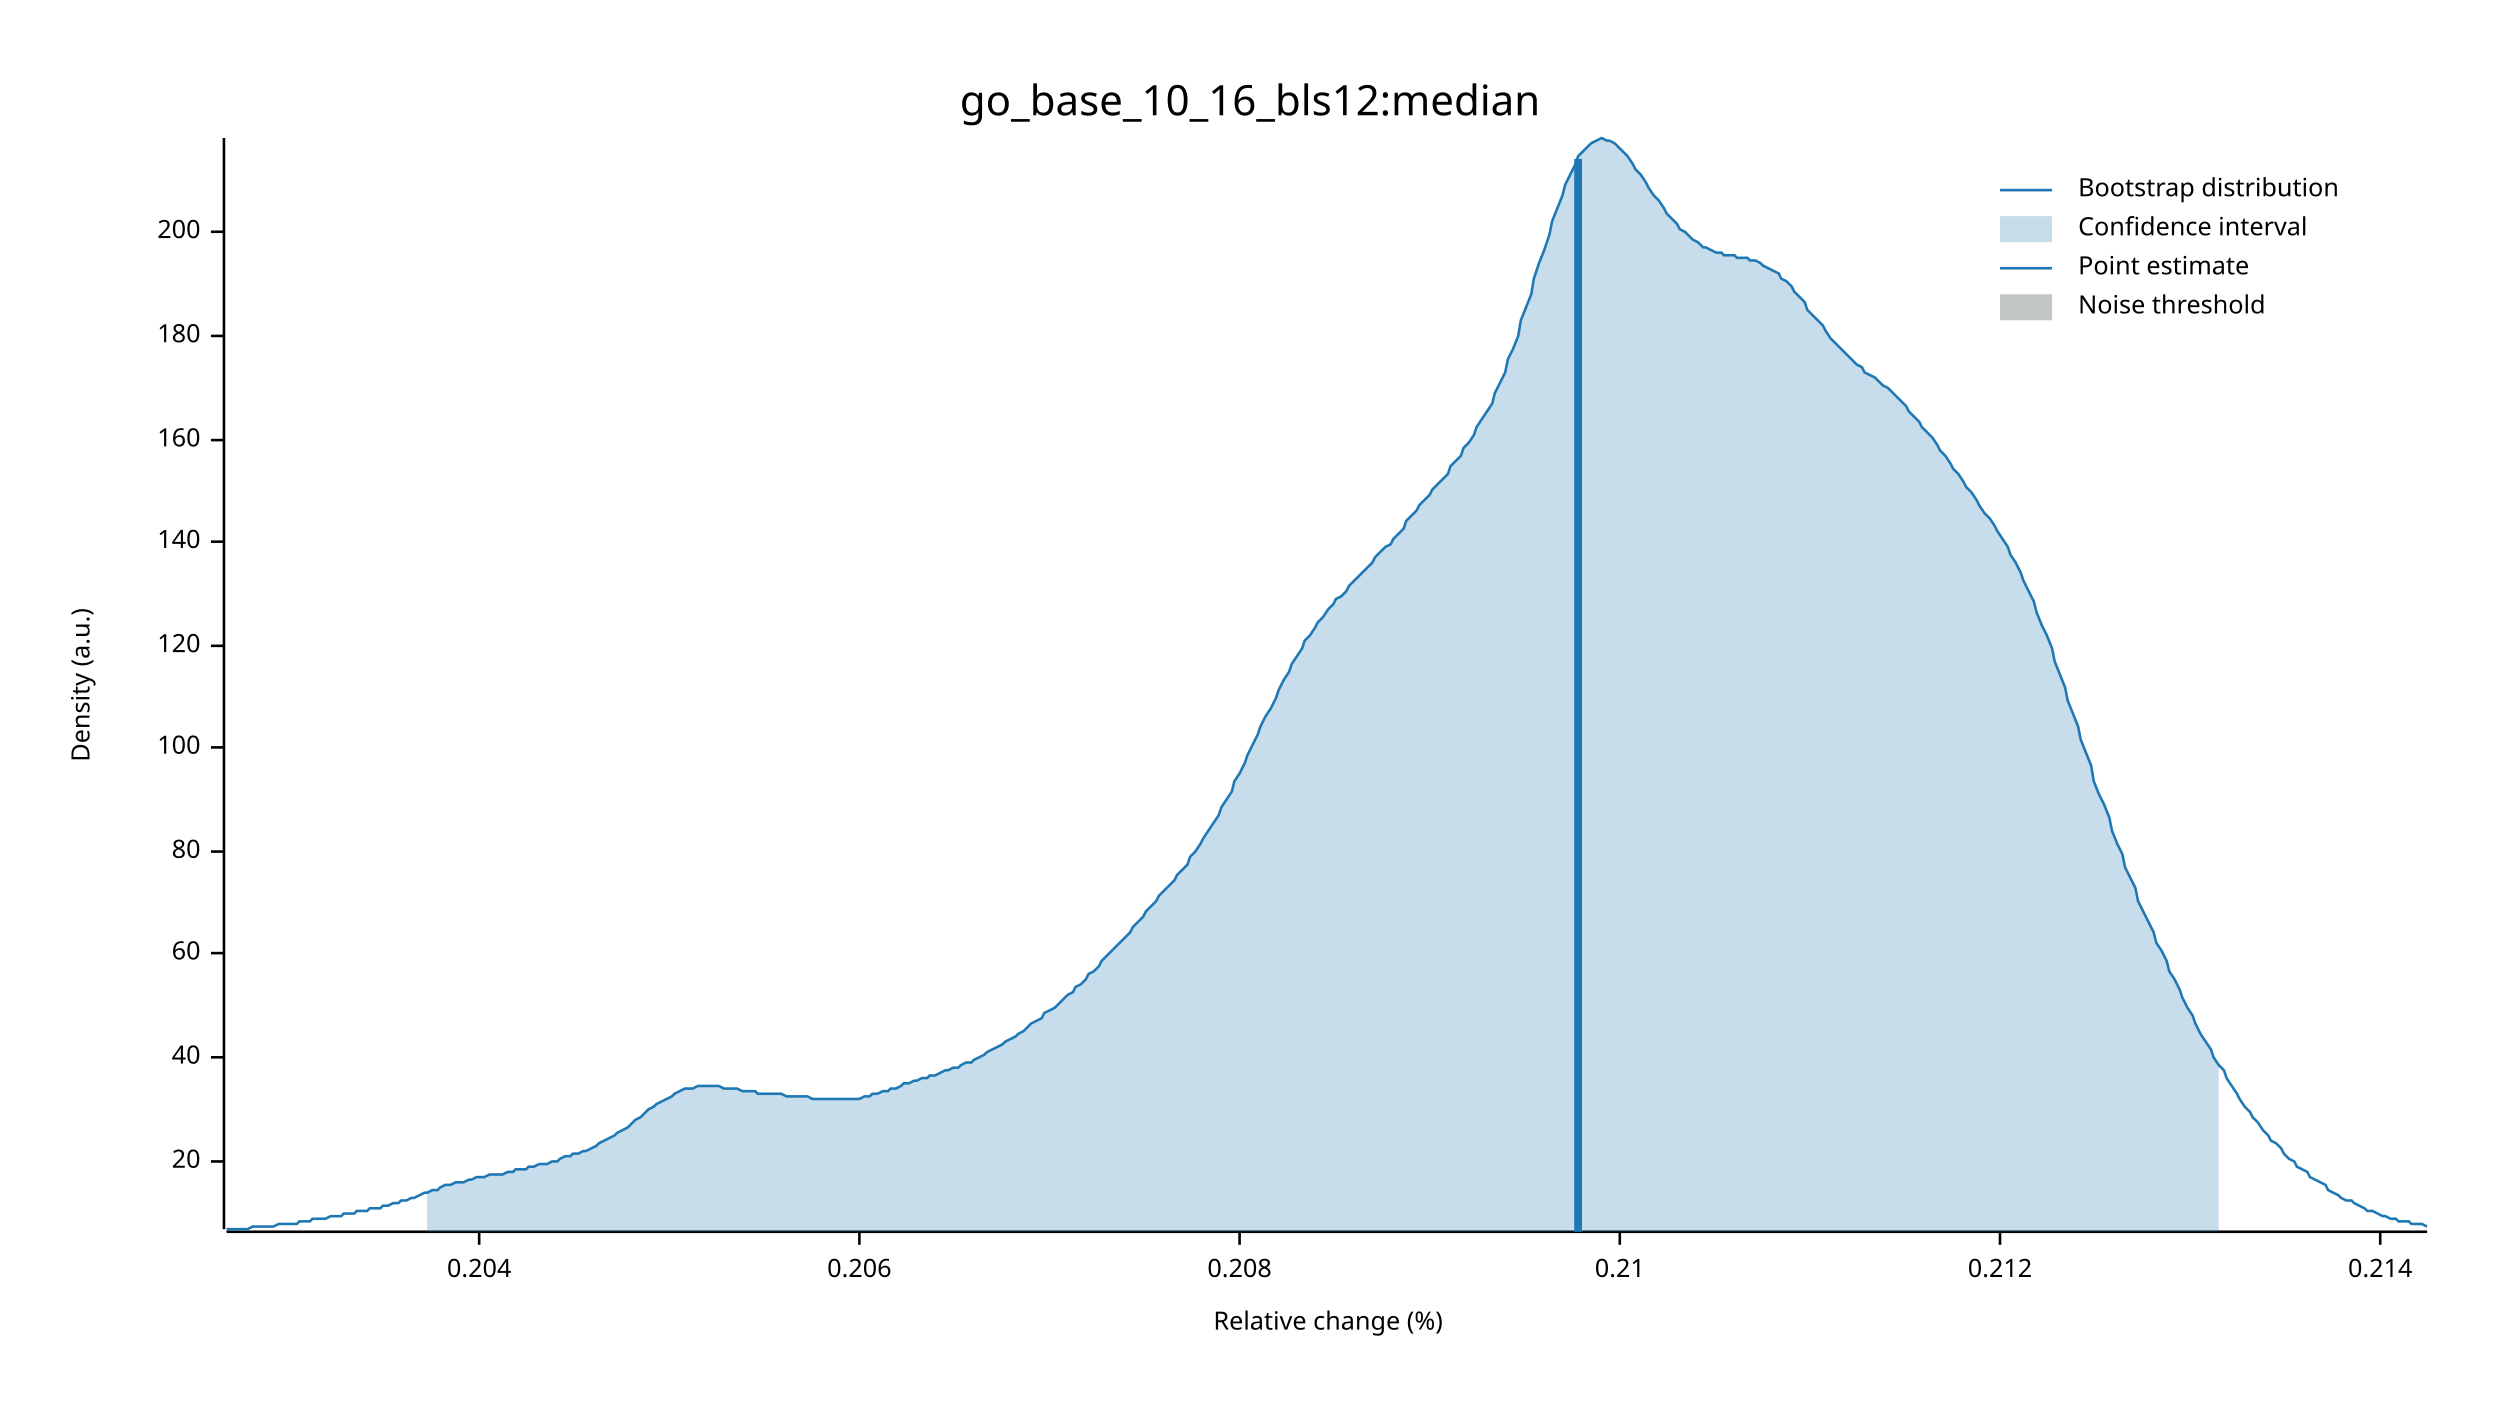
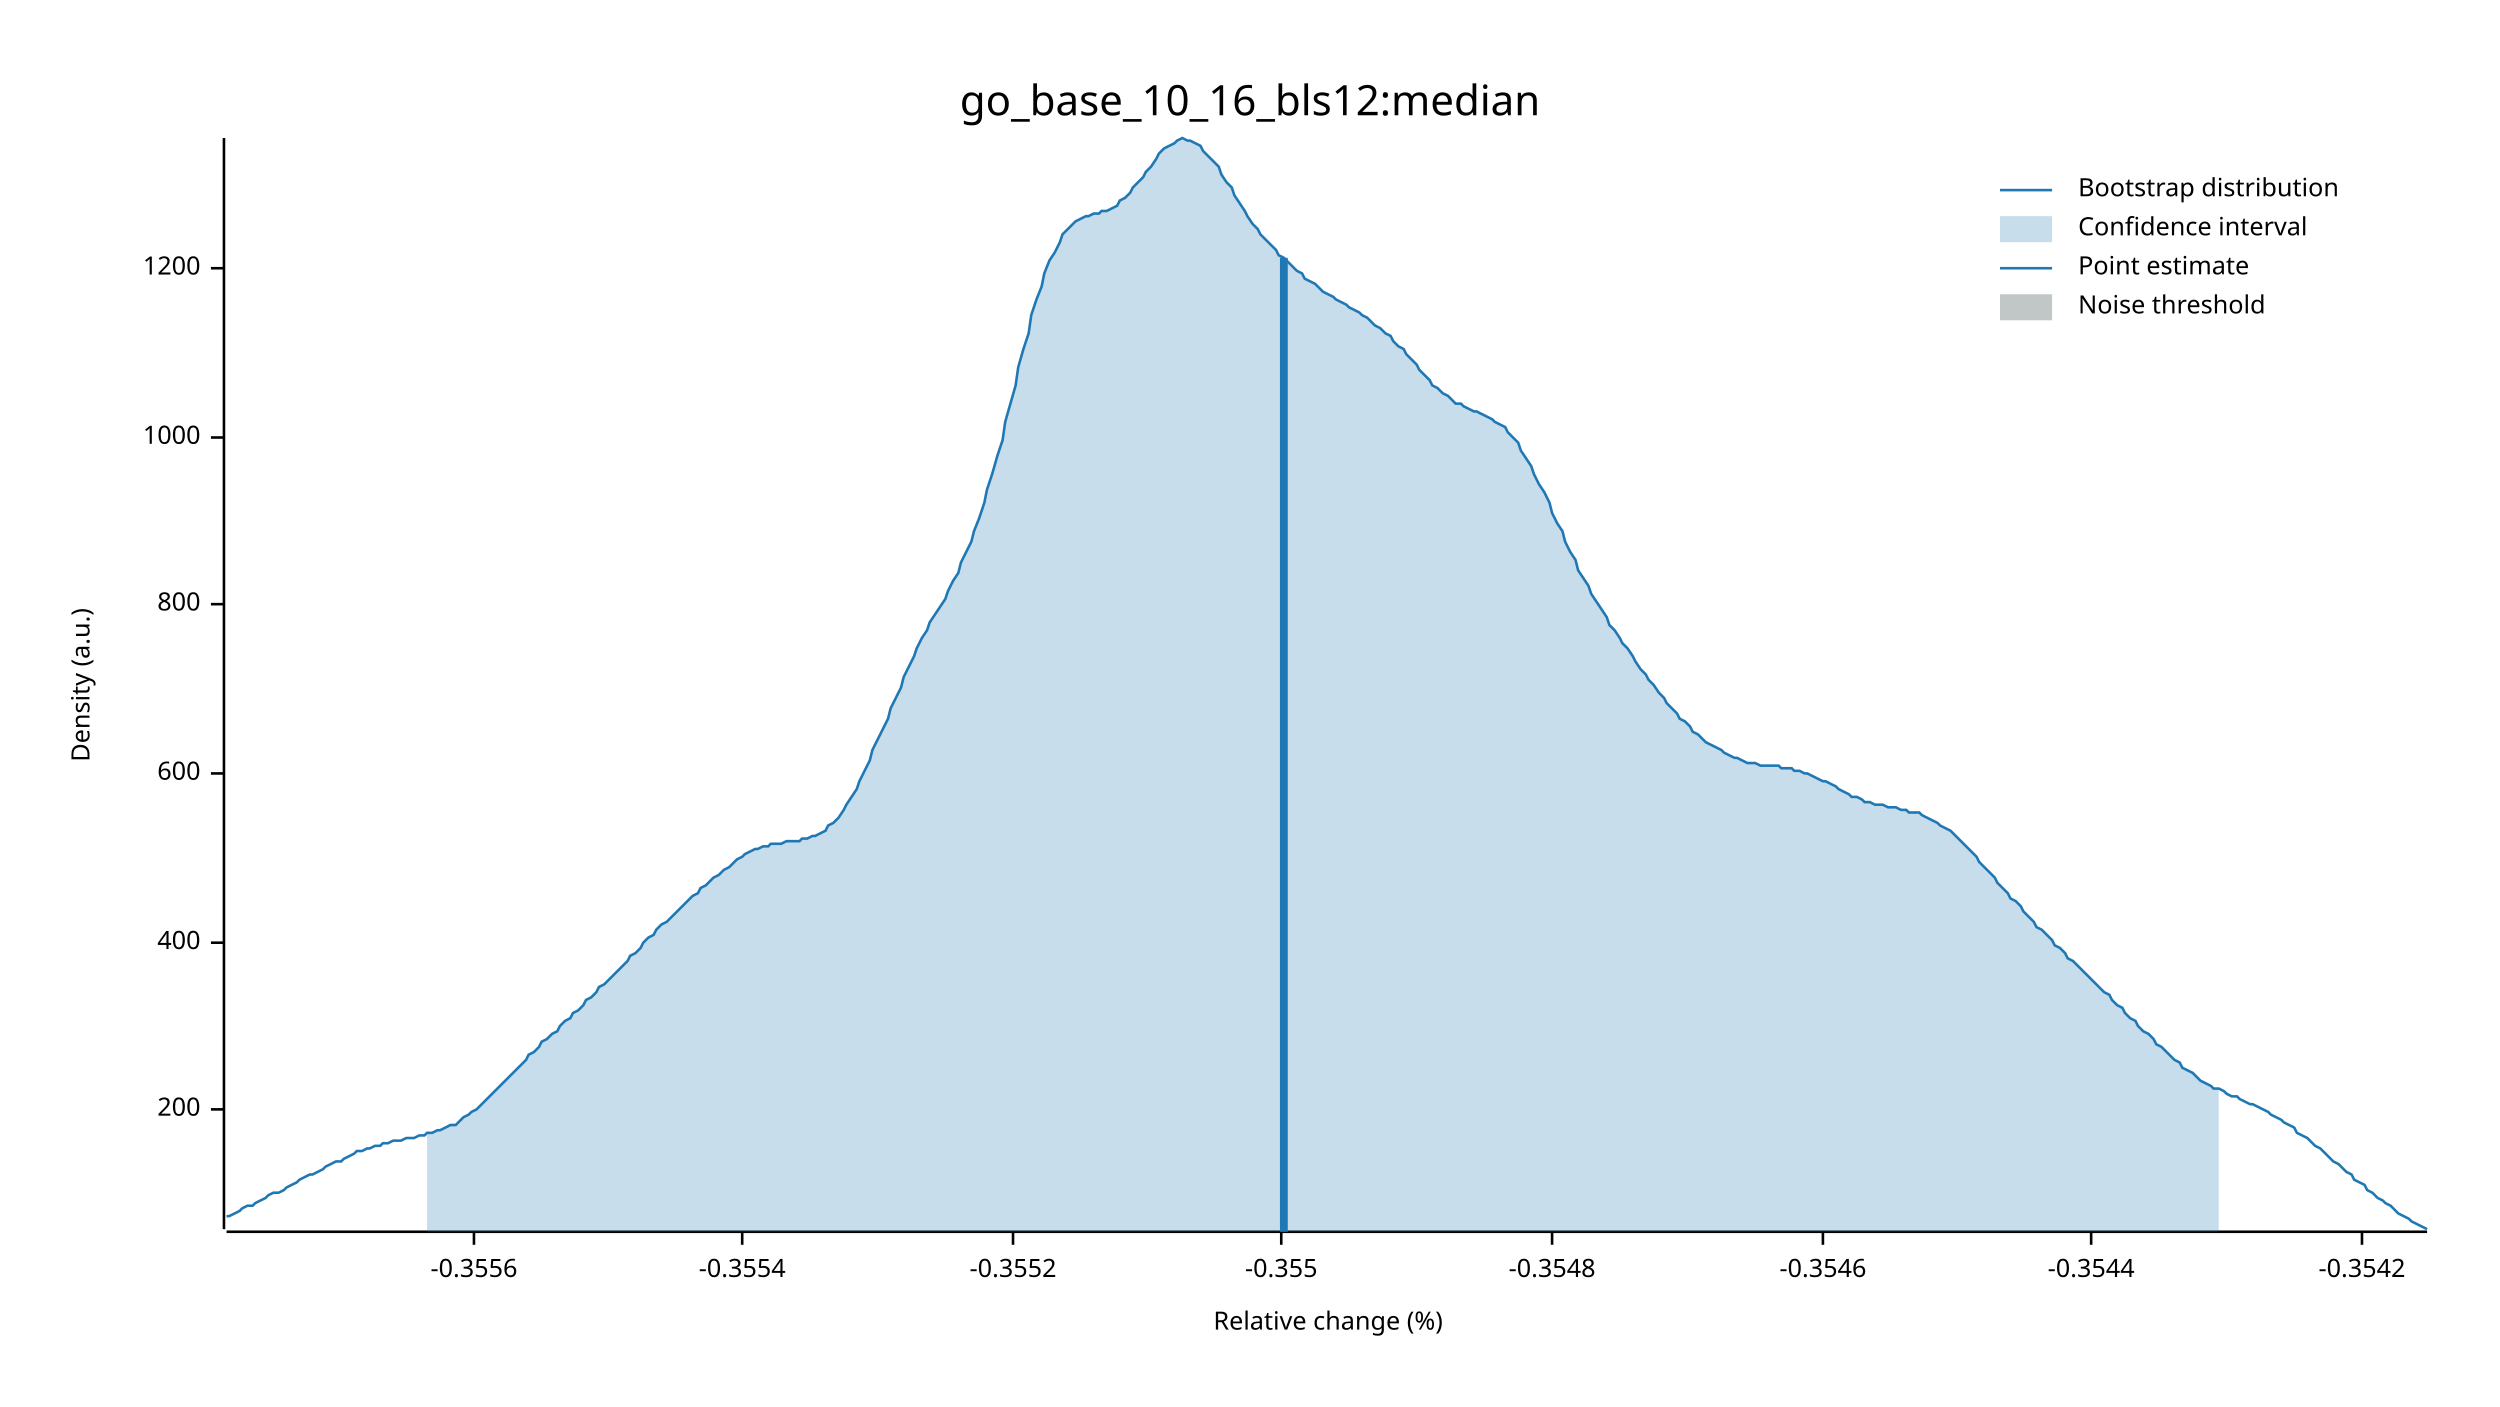
<svg xmlns="http://www.w3.org/2000/svg" width="960" height="540" viewBox="0 0 960 540">
  <text x="480" y="32" dy="0.76em" text-anchor="middle" font-family="sans-serif" font-size="16.129" opacity="1" fill="#000000">
go_base_10_16_bls12:median
</text>
  <text x="27" y="263" dy="0.76em" text-anchor="middle" font-family="sans-serif" font-size="9.677" opacity="1" fill="#000000" transform="rotate(270, 27, 263)">
Density (a.u.)
</text>
  <text x="510" y="513" dy="-0.5ex" text-anchor="middle" font-family="sans-serif" font-size="9.677" opacity="1" fill="#000000">
Relative change (%)
</text>
  <polyline fill="none" opacity="1" stroke="#000000" stroke-width="1" points="86,53 86,472 " />
-   <text x="77" y="446" dy="0.5ex" text-anchor="end" font-family="sans-serif" font-size="9.677" opacity="1" fill="#000000">
- 20
- </text>
-   <polyline fill="none" opacity="1" stroke="#000000" stroke-width="1" points="81,446 86,446 " />
-   <text x="77" y="406" dy="0.5ex" text-anchor="end" font-family="sans-serif" font-size="9.677" opacity="1" fill="#000000">
- 40
- </text>
-   <polyline fill="none" opacity="1" stroke="#000000" stroke-width="1" points="81,406 86,406 " />
-   <text x="77" y="366" dy="0.5ex" text-anchor="end" font-family="sans-serif" font-size="9.677" opacity="1" fill="#000000">
- 60
- </text>
-   <polyline fill="none" opacity="1" stroke="#000000" stroke-width="1" points="81,366 86,366 " />
-   <text x="77" y="327" dy="0.5ex" text-anchor="end" font-family="sans-serif" font-size="9.677" opacity="1" fill="#000000">
- 80
- </text>
-   <polyline fill="none" opacity="1" stroke="#000000" stroke-width="1" points="81,327 86,327 " />
-   <text x="77" y="287" dy="0.5ex" text-anchor="end" font-family="sans-serif" font-size="9.677" opacity="1" fill="#000000">
- 100
- </text>
-   <polyline fill="none" opacity="1" stroke="#000000" stroke-width="1" points="81,287 86,287 " />
-   <text x="77" y="248" dy="0.5ex" text-anchor="end" font-family="sans-serif" font-size="9.677" opacity="1" fill="#000000">
- 120
- </text>
-   <polyline fill="none" opacity="1" stroke="#000000" stroke-width="1" points="81,248 86,248 " />
-   <text x="77" y="208" dy="0.5ex" text-anchor="end" font-family="sans-serif" font-size="9.677" opacity="1" fill="#000000">
- 140
- </text>
-   <polyline fill="none" opacity="1" stroke="#000000" stroke-width="1" points="81,208 86,208 " />
-   <text x="77" y="169" dy="0.5ex" text-anchor="end" font-family="sans-serif" font-size="9.677" opacity="1" fill="#000000">
- 160
- </text>
-   <polyline fill="none" opacity="1" stroke="#000000" stroke-width="1" points="81,169 86,169 " />
-   <text x="77" y="129" dy="0.5ex" text-anchor="end" font-family="sans-serif" font-size="9.677" opacity="1" fill="#000000">
- 180
- </text>
-   <polyline fill="none" opacity="1" stroke="#000000" stroke-width="1" points="81,129 86,129 " />
-   <text x="77" y="89" dy="0.5ex" text-anchor="end" font-family="sans-serif" font-size="9.677" opacity="1" fill="#000000">
+   <text x="77" y="426" dy="0.5ex" text-anchor="end" font-family="sans-serif" font-size="9.677" opacity="1" fill="#000000">
200
</text>
-   <polyline fill="none" opacity="1" stroke="#000000" stroke-width="1" points="81,89 86,89 " />
+   <polyline fill="none" opacity="1" stroke="#000000" stroke-width="1" points="81,426 86,426 " />
+   <text x="77" y="362" dy="0.5ex" text-anchor="end" font-family="sans-serif" font-size="9.677" opacity="1" fill="#000000">
+ 400
+ </text>
+   <polyline fill="none" opacity="1" stroke="#000000" stroke-width="1" points="81,362 86,362 " />
+   <text x="77" y="297" dy="0.5ex" text-anchor="end" font-family="sans-serif" font-size="9.677" opacity="1" fill="#000000">
+ 600
+ </text>
+   <polyline fill="none" opacity="1" stroke="#000000" stroke-width="1" points="81,297 86,297 " />
+   <text x="77" y="232" dy="0.5ex" text-anchor="end" font-family="sans-serif" font-size="9.677" opacity="1" fill="#000000">
+ 800
+ </text>
+   <polyline fill="none" opacity="1" stroke="#000000" stroke-width="1" points="81,232 86,232 " />
+   <text x="77" y="168" dy="0.5ex" text-anchor="end" font-family="sans-serif" font-size="9.677" opacity="1" fill="#000000">
+ 1000
+ </text>
+   <polyline fill="none" opacity="1" stroke="#000000" stroke-width="1" points="81,168 86,168 " />
+   <text x="77" y="103" dy="0.5ex" text-anchor="end" font-family="sans-serif" font-size="9.677" opacity="1" fill="#000000">
+ 1200
+ </text>
+   <polyline fill="none" opacity="1" stroke="#000000" stroke-width="1" points="81,103 86,103 " />
  <polyline fill="none" opacity="1" stroke="#000000" stroke-width="1" points="87,473 932,473 " />
-   <text x="184" y="483" dy="0.76em" text-anchor="middle" font-family="sans-serif" font-size="9.677" opacity="1" fill="#000000">
- 0.204
+   <text x="182" y="483" dy="0.76em" text-anchor="middle" font-family="sans-serif" font-size="9.677" opacity="1" fill="#000000">
+ -0.3556
</text>
-   <polyline fill="none" opacity="1" stroke="#000000" stroke-width="1" points="184,473 184,478 " />
-   <text x="330" y="483" dy="0.76em" text-anchor="middle" font-family="sans-serif" font-size="9.677" opacity="1" fill="#000000">
- 0.206
+   <polyline fill="none" opacity="1" stroke="#000000" stroke-width="1" points="182,473 182,478 " />
+   <text x="285" y="483" dy="0.76em" text-anchor="middle" font-family="sans-serif" font-size="9.677" opacity="1" fill="#000000">
+ -0.3554
</text>
-   <polyline fill="none" opacity="1" stroke="#000000" stroke-width="1" points="330,473 330,478 " />
-   <text x="476" y="483" dy="0.76em" text-anchor="middle" font-family="sans-serif" font-size="9.677" opacity="1" fill="#000000">
- 0.208
+   <polyline fill="none" opacity="1" stroke="#000000" stroke-width="1" points="285,473 285,478 " />
+   <text x="389" y="483" dy="0.76em" text-anchor="middle" font-family="sans-serif" font-size="9.677" opacity="1" fill="#000000">
+ -0.3552
</text>
-   <polyline fill="none" opacity="1" stroke="#000000" stroke-width="1" points="476,473 476,478 " />
-   <text x="622" y="483" dy="0.76em" text-anchor="middle" font-family="sans-serif" font-size="9.677" opacity="1" fill="#000000">
- 0.21
+   <polyline fill="none" opacity="1" stroke="#000000" stroke-width="1" points="389,473 389,478 " />
+   <text x="492" y="483" dy="0.76em" text-anchor="middle" font-family="sans-serif" font-size="9.677" opacity="1" fill="#000000">
+ -0.355
</text>
-   <polyline fill="none" opacity="1" stroke="#000000" stroke-width="1" points="622,473 622,478 " />
-   <text x="768" y="483" dy="0.76em" text-anchor="middle" font-family="sans-serif" font-size="9.677" opacity="1" fill="#000000">
- 0.212
+   <polyline fill="none" opacity="1" stroke="#000000" stroke-width="1" points="492,473 492,478 " />
+   <text x="596" y="483" dy="0.76em" text-anchor="middle" font-family="sans-serif" font-size="9.677" opacity="1" fill="#000000">
+ -0.3548
</text>
-   <polyline fill="none" opacity="1" stroke="#000000" stroke-width="1" points="768,473 768,478 " />
-   <text x="914" y="483" dy="0.76em" text-anchor="middle" font-family="sans-serif" font-size="9.677" opacity="1" fill="#000000">
- 0.214
+   <polyline fill="none" opacity="1" stroke="#000000" stroke-width="1" points="596,473 596,478 " />
+   <text x="700" y="483" dy="0.76em" text-anchor="middle" font-family="sans-serif" font-size="9.677" opacity="1" fill="#000000">
+ -0.3546
</text>
-   <polyline fill="none" opacity="1" stroke="#000000" stroke-width="1" points="914,473 914,478 " />
-   <polyline fill="none" opacity="1" stroke="#1F78B4" stroke-width="1" points="87,472 88,472 90,472 92,472 93,472 95,472 97,471 98,471 100,471 102,471 103,471 105,471 107,470 109,470 110,470 112,470 114,470 115,469 117,469 119,469 120,468 122,468 124,468 125,468 127,467 129,467 131,467 132,466 134,466 136,466 137,465 139,465 141,465 142,464 144,464 146,464 147,463 149,463 151,462 153,462 154,461 156,461 158,460 159,460 161,459 163,458 164,458 166,457 168,457 169,456 171,455 173,455 175,454 176,454 178,454 180,453 181,453 183,452 185,452 186,452 188,451 190,451 191,451 193,451 195,450 197,450 198,449 200,449 202,449 203,448 205,448 207,447 208,447 210,447 212,446 214,446 215,445 217,444 219,444 220,443 222,443 224,442 225,442 227,441 229,440 230,439 232,438 234,437 236,436 237,435 239,434 241,433 242,432 244,430 246,429 247,428 249,426 251,425 252,424 254,423 256,422 258,421 259,420 261,419 263,418 264,418 266,418 268,417 269,417 271,417 273,417 274,417 276,417 278,418 280,418 281,418 283,418 285,419 286,419 288,419 290,419 291,420 293,420 295,420 296,420 298,420 300,420 302,421 303,421 305,421 307,421 308,421 310,421 312,422 313,422 315,422 317,422 318,422 320,422 322,422 324,422 325,422 327,422 329,422 330,422 332,421 334,421 335,420 337,420 339,419 341,419 342,418 344,418 346,417 347,416 349,416 351,415 352,415 354,414 356,414 357,413 359,413 361,412 363,411 364,411 366,410 368,410 369,409 371,408 373,408 374,407 376,406 378,405 379,404 381,403 383,402 385,401 386,400 388,399 390,398 391,397 393,396 395,394 396,393 398,392 400,391 401,389 403,388 405,387 407,385 408,384 410,382 412,381 413,379 415,378 417,376 418,374 420,373 422,371 423,369 425,367 427,365 429,363 430,362 432,360 434,358 435,356 437,354 439,352 440,350 442,348 444,346 445,344 447,342 449,340 451,338 452,336 454,334 456,332 457,329 459,327 461,324 462,322 464,319 466,316 468,313 469,310 471,307 473,304 474,300 476,297 478,293 479,290 481,286 483,282 484,279 486,275 488,272 490,268 491,265 493,261 495,258 496,255 498,252 500,249 501,246 503,244 505,241 506,239 508,237 510,234 512,232 513,230 515,229 517,227 518,225 520,223 522,221 523,220 525,218 527,216 528,214 530,212 532,210 534,209 535,207 537,205 539,203 540,200 542,198 544,196 545,194 547,192 549,190 550,188 552,186 554,184 556,182 557,179 559,177 561,175 562,172 564,170 566,167 567,164 569,161 571,158 573,155 574,151 576,147 578,143 579,138 581,134 583,129 584,123 586,118 588,113 589,107 591,101 593,96 595,90 596,85 598,80 600,75 601,71 603,67 605,63 606,60 608,58 610,56 611,55 613,54 615,53 617,54 618,54 620,55 622,57 623,58 625,60 627,63 628,65 630,67 632,70 633,72 635,75 637,77 639,80 640,82 642,84 644,86 645,88 647,89 649,91 650,92 652,93 654,95 655,95 657,96 659,97 661,97 662,98 664,98 666,98 667,99 669,99 671,99 672,100 674,100 676,101 677,102 679,103 681,104 683,105 684,107 686,108 688,110 689,112 691,114 693,116 694,119 696,121 698,123 700,125 701,127 703,130 705,132 706,133 708,135 710,137 711,138 713,140 715,141 716,143 718,144 720,145 722,147 723,148 725,149 727,151 728,152 730,154 732,156 733,158 735,160 737,162 738,164 740,166 742,168 744,171 745,173 747,175 749,178 750,180 752,182 754,185 755,187 757,189 759,192 760,194 762,197 764,199 766,202 767,204 769,207 771,210 772,213 774,216 776,220 777,223 779,227 781,231 782,235 784,240 786,244 788,249 789,254 791,259 793,264 794,269 796,274 798,279 799,284 801,289 803,294 804,300 806,305 808,309 810,314 811,319 813,324 815,328 816,333 818,337 820,341 821,346 823,350 825,354 827,358 828,362 830,365 832,369 833,373 835,376 837,380 838,383 840,387 842,390 843,393 845,397 847,400 849,403 850,406 852,409 854,411 855,414 857,417 859,420 860,422 862,425 864,427 865,429 867,431 869,434 871,436 872,438 874,439 876,441 877,443 879,445 881,446 882,448 884,449 886,450 887,452 889,453 891,454 893,455 894,457 896,458 898,459 899,460 901,461 903,461 904,462 906,463 908,464 909,465 911,465 913,466 915,467 916,467 918,468 920,468 921,469 923,469 925,469 926,470 928,470 930,470 932,471 " />
-   <polygon opacity="0.25" fill="#1F78B4" points="164,458 166,457 168,457 169,456 171,455 173,455 175,454 176,454 178,454 180,453 181,453 183,452 185,452 186,452 188,451 190,451 191,451 193,451 195,450 197,450 198,449 200,449 202,449 203,448 205,448 207,447 208,447 210,447 212,446 214,446 215,445 217,444 219,444 220,443 222,443 224,442 225,442 227,441 229,440 230,439 232,438 234,437 236,436 237,435 239,434 241,433 242,432 244,430 246,429 247,428 249,426 251,425 252,424 254,423 256,422 258,421 259,420 261,419 263,418 264,418 266,418 268,417 269,417 271,417 273,417 274,417 276,417 278,418 280,418 281,418 283,418 285,419 286,419 288,419 290,419 291,420 293,420 295,420 296,420 298,420 300,420 302,421 303,421 305,421 307,421 308,421 310,421 312,422 313,422 315,422 317,422 318,422 320,422 322,422 324,422 325,422 327,422 329,422 330,422 332,421 334,421 335,420 337,420 339,419 341,419 342,418 344,418 346,417 347,416 349,416 351,415 352,415 354,414 356,414 357,413 359,413 361,412 363,411 364,411 366,410 368,410 369,409 371,408 373,408 374,407 376,406 378,405 379,404 381,403 383,402 385,401 386,400 388,399 390,398 391,397 393,396 395,394 396,393 398,392 400,391 401,389 403,388 405,387 407,385 408,384 410,382 412,381 413,379 415,378 417,376 418,374 420,373 422,371 423,369 425,367 427,365 429,363 430,362 432,360 434,358 435,356 437,354 439,352 440,350 442,348 444,346 445,344 447,342 449,340 451,338 452,336 454,334 456,332 457,329 459,327 461,324 462,322 464,319 466,316 468,313 469,310 471,307 473,304 474,300 476,297 478,293 479,290 481,286 483,282 484,279 486,275 488,272 490,268 491,265 493,261 495,258 496,255 498,252 500,249 501,246 503,244 505,241 506,239 508,237 510,234 512,232 513,230 515,229 517,227 518,225 520,223 522,221 523,220 525,218 527,216 528,214 530,212 532,210 534,209 535,207 537,205 539,203 540,200 542,198 544,196 545,194 547,192 549,190 550,188 552,186 554,184 556,182 557,179 559,177 561,175 562,172 564,170 566,167 567,164 569,161 571,158 573,155 574,151 576,147 578,143 579,138 581,134 583,129 584,123 586,118 588,113 589,107 591,101 593,96 595,90 596,85 598,80 600,75 601,71 603,67 605,63 606,60 608,58 610,56 611,55 613,54 615,53 617,54 618,54 620,55 622,57 623,58 625,60 627,63 628,65 630,67 632,70 633,72 635,75 637,77 639,80 640,82 642,84 644,86 645,88 647,89 649,91 650,92 652,93 654,95 655,95 657,96 659,97 661,97 662,98 664,98 666,98 667,99 669,99 671,99 672,100 674,100 676,101 677,102 679,103 681,104 683,105 684,107 686,108 688,110 689,112 691,114 693,116 694,119 696,121 698,123 700,125 701,127 703,130 705,132 706,133 708,135 710,137 711,138 713,140 715,141 716,143 718,144 720,145 722,147 723,148 725,149 727,151 728,152 730,154 732,156 733,158 735,160 737,162 738,164 740,166 742,168 744,171 745,173 747,175 749,178 750,180 752,182 754,185 755,187 757,189 759,192 760,194 762,197 764,199 766,202 767,204 769,207 771,210 772,213 774,216 776,220 777,223 779,227 781,231 782,235 784,240 786,244 788,249 789,254 791,259 793,264 794,269 796,274 798,279 799,284 801,289 803,294 804,300 806,305 808,309 810,314 811,319 813,324 815,328 816,333 818,337 820,341 821,346 823,350 825,354 827,358 828,362 830,365 832,369 833,373 835,376 837,380 838,383 840,387 842,390 843,393 845,397 847,400 849,403 850,406 852,409 852,473 164,473 " />
-   <polyline fill="none" opacity="1" stroke="#1F78B4" stroke-width="3" points="606,473 606,61 " />
+   <polyline fill="none" opacity="1" stroke="#000000" stroke-width="1" points="700,473 700,478 " />
+   <text x="803" y="483" dy="0.76em" text-anchor="middle" font-family="sans-serif" font-size="9.677" opacity="1" fill="#000000">
+ -0.3544
+ </text>
+   <polyline fill="none" opacity="1" stroke="#000000" stroke-width="1" points="803,473 803,478 " />
+   <text x="907" y="483" dy="0.76em" text-anchor="middle" font-family="sans-serif" font-size="9.677" opacity="1" fill="#000000">
+ -0.3542
+ </text>
+   <polyline fill="none" opacity="1" stroke="#000000" stroke-width="1" points="907,473 907,478 " />
+   <polyline fill="none" opacity="1" stroke="#1F78B4" stroke-width="1" points="87,467 88,467 90,466 92,465 93,464 95,463 97,463 98,462 100,461 102,460 103,459 105,458 107,458 109,457 110,456 112,455 114,454 115,453 117,452 119,451 120,451 122,450 124,449 125,448 127,447 129,446 131,446 132,445 134,444 136,443 137,442 139,442 141,441 142,441 144,440 146,440 147,439 149,439 151,438 153,438 154,438 156,437 158,437 159,437 161,436 163,436 164,435 166,435 168,434 169,434 171,433 173,432 175,432 176,431 178,429 180,428 181,427 183,426 185,424 186,423 188,421 190,419 191,418 193,416 195,414 197,412 198,411 200,409 202,407 203,405 205,404 207,402 208,400 210,399 212,397 214,396 215,394 217,392 219,391 220,389 222,388 224,386 225,384 227,383 229,381 230,379 232,378 234,376 236,374 237,373 239,371 241,369 242,367 244,366 246,364 247,362 249,360 251,359 252,357 254,355 256,354 258,352 259,351 261,349 263,347 264,346 266,344 268,343 269,341 271,340 273,338 274,337 276,336 278,334 280,333 281,332 283,330 285,329 286,328 288,327 290,326 291,326 293,325 295,325 296,324 298,324 300,324 302,323 303,323 305,323 307,323 308,322 310,322 312,321 313,321 315,320 317,319 318,317 320,316 322,314 324,311 325,309 327,306 329,303 330,300 332,296 334,292 335,288 337,284 339,280 341,276 342,272 344,268 346,264 347,260 349,256 351,252 352,249 354,245 356,242 357,239 359,236 361,233 363,230 364,227 366,223 368,220 369,216 371,212 373,208 374,204 376,199 378,193 379,188 381,182 383,175 385,169 386,162 388,155 390,148 391,141 393,134 395,128 396,121 398,115 400,110 401,105 403,100 405,97 407,93 408,90 410,88 412,86 413,85 415,84 417,83 418,83 420,82 422,82 423,81 425,81 427,80 429,79 430,77 432,76 434,74 435,72 437,70 439,68 440,66 442,64 444,61 445,59 447,57 449,56 451,55 452,54 454,53 456,54 457,54 459,55 461,56 462,58 464,60 466,62 468,64 469,67 471,70 473,72 474,75 476,78 478,81 479,83 481,86 483,88 484,90 486,92 488,94 490,96 491,98 493,99 495,101 496,102 498,104 500,105 501,107 503,108 505,109 506,110 508,112 510,113 512,114 513,115 515,116 517,117 518,118 520,119 522,120 523,121 525,122 527,124 528,125 530,126 532,128 534,129 535,131 537,133 539,134 540,136 542,138 544,140 545,142 547,144 549,146 550,148 552,149 554,151 556,152 557,153 559,155 561,155 562,156 564,157 566,158 567,158 569,159 571,160 573,161 574,162 576,163 578,164 579,166 581,168 583,170 584,173 586,176 588,179 589,182 591,186 593,189 595,193 596,197 598,201 600,204 601,208 603,212 605,215 606,219 608,222 610,225 611,228 613,231 615,234 617,237 618,240 620,242 622,245 623,247 625,249 627,252 628,254 630,257 632,259 633,261 635,263 637,266 639,268 640,270 642,272 644,274 645,276 647,277 649,279 650,281 652,282 654,284 655,285 657,286 659,287 661,288 662,289 664,290 666,291 667,291 669,292 671,293 672,293 674,293 676,294 677,294 679,294 681,294 683,294 684,295 686,295 688,295 689,296 691,296 693,297 694,297 696,298 698,299 700,300 701,300 703,301 705,302 706,303 708,304 710,305 711,306 713,306 715,307 716,308 718,308 720,309 722,309 723,309 725,310 727,310 728,310 730,311 732,311 733,312 735,312 737,312 738,313 740,314 742,315 744,316 745,317 747,318 749,319 750,320 752,322 754,324 755,325 757,327 759,329 760,331 762,333 764,335 766,337 767,339 769,341 771,343 772,345 774,346 776,348 777,350 779,352 781,354 782,356 784,357 786,359 788,361 789,363 791,364 793,366 794,368 796,369 798,371 799,372 801,374 803,376 804,377 806,379 808,381 810,382 811,384 813,386 815,387 816,389 818,391 820,392 821,394 823,396 825,397 827,399 828,401 830,402 832,404 833,405 835,407 837,408 838,410 840,411 842,412 843,413 845,415 847,416 849,417 850,418 852,418 854,419 855,420 857,421 859,421 860,422 862,423 864,424 865,424 867,425 869,426 871,427 872,428 874,429 876,430 877,431 879,432 881,433 882,435 884,436 886,437 887,438 889,440 891,441 893,443 894,444 896,446 898,447 899,448 901,450 903,451 904,453 906,454 908,455 909,457 911,458 913,460 915,461 916,462 918,463 920,465 921,466 923,467 925,468 926,469 928,470 930,471 932,472 " />
+   <polygon opacity="0.25" fill="#1F78B4" points="164,435 166,435 168,434 169,434 171,433 173,432 175,432 176,431 178,429 180,428 181,427 183,426 185,424 186,423 188,421 190,419 191,418 193,416 195,414 197,412 198,411 200,409 202,407 203,405 205,404 207,402 208,400 210,399 212,397 214,396 215,394 217,392 219,391 220,389 222,388 224,386 225,384 227,383 229,381 230,379 232,378 234,376 236,374 237,373 239,371 241,369 242,367 244,366 246,364 247,362 249,360 251,359 252,357 254,355 256,354 258,352 259,351 261,349 263,347 264,346 266,344 268,343 269,341 271,340 273,338 274,337 276,336 278,334 280,333 281,332 283,330 285,329 286,328 288,327 290,326 291,326 293,325 295,325 296,324 298,324 300,324 302,323 303,323 305,323 307,323 308,322 310,322 312,321 313,321 315,320 317,319 318,317 320,316 322,314 324,311 325,309 327,306 329,303 330,300 332,296 334,292 335,288 337,284 339,280 341,276 342,272 344,268 346,264 347,260 349,256 351,252 352,249 354,245 356,242 357,239 359,236 361,233 363,230 364,227 366,223 368,220 369,216 371,212 373,208 374,204 376,199 378,193 379,188 381,182 383,175 385,169 386,162 388,155 390,148 391,141 393,134 395,128 396,121 398,115 400,110 401,105 403,100 405,97 407,93 408,90 410,88 412,86 413,85 415,84 417,83 418,83 420,82 422,82 423,81 425,81 427,80 429,79 430,77 432,76 434,74 435,72 437,70 439,68 440,66 442,64 444,61 445,59 447,57 449,56 451,55 452,54 454,53 456,54 457,54 459,55 461,56 462,58 464,60 466,62 468,64 469,67 471,70 473,72 474,75 476,78 478,81 479,83 481,86 483,88 484,90 486,92 488,94 490,96 491,98 493,99 495,101 496,102 498,104 500,105 501,107 503,108 505,109 506,110 508,112 510,113 512,114 513,115 515,116 517,117 518,118 520,119 522,120 523,121 525,122 527,124 528,125 530,126 532,128 534,129 535,131 537,133 539,134 540,136 542,138 544,140 545,142 547,144 549,146 550,148 552,149 554,151 556,152 557,153 559,155 561,155 562,156 564,157 566,158 567,158 569,159 571,160 573,161 574,162 576,163 578,164 579,166 581,168 583,170 584,173 586,176 588,179 589,182 591,186 593,189 595,193 596,197 598,201 600,204 601,208 603,212 605,215 606,219 608,222 610,225 611,228 613,231 615,234 617,237 618,240 620,242 622,245 623,247 625,249 627,252 628,254 630,257 632,259 633,261 635,263 637,266 639,268 640,270 642,272 644,274 645,276 647,277 649,279 650,281 652,282 654,284 655,285 657,286 659,287 661,288 662,289 664,290 666,291 667,291 669,292 671,293 672,293 674,293 676,294 677,294 679,294 681,294 683,294 684,295 686,295 688,295 689,296 691,296 693,297 694,297 696,298 698,299 700,300 701,300 703,301 705,302 706,303 708,304 710,305 711,306 713,306 715,307 716,308 718,308 720,309 722,309 723,309 725,310 727,310 728,310 730,311 732,311 733,312 735,312 737,312 738,313 740,314 742,315 744,316 745,317 747,318 749,319 750,320 752,322 754,324 755,325 757,327 759,329 760,331 762,333 764,335 766,337 767,339 769,341 771,343 772,345 774,346 776,348 777,350 779,352 781,354 782,356 784,357 786,359 788,361 789,363 791,364 793,366 794,368 796,369 798,371 799,372 801,374 803,376 804,377 806,379 808,381 810,382 811,384 813,386 815,387 816,389 818,391 820,392 821,394 823,396 825,397 827,399 828,401 830,402 832,404 833,405 835,407 837,408 838,410 840,411 842,412 843,413 845,415 847,416 849,417 850,418 852,418 852,473 164,473 " />
+   <polyline fill="none" opacity="1" stroke="#1F78B4" stroke-width="3" points="493,473 493,99 " />
  <rect x="509" y="53" width="0" height="419" opacity="0.1" fill="#071A1C" stroke="none" />
  <text x="798" y="68" dy="0.76em" text-anchor="start" font-family="sans-serif" font-size="9.677" opacity="1" fill="#000000">
Bootstrap distribution
</text>
  <text x="798" y="83" dy="0.76em" text-anchor="start" font-family="sans-serif" font-size="9.677" opacity="1" fill="#000000">
Confidence interval
</text>
  <text x="798" y="98" dy="0.76em" text-anchor="start" font-family="sans-serif" font-size="9.677" opacity="1" fill="#000000">
Point estimate
</text>
  <text x="798" y="113" dy="0.76em" text-anchor="start" font-family="sans-serif" font-size="9.677" opacity="1" fill="#000000">
Noise threshold
</text>
  <polyline fill="none" opacity="1" stroke="#1F78B4" stroke-width="1" points="768,73 788,73 " />
  <rect x="768" y="83" width="20" height="10" opacity="0.25" fill="#1F78B4" stroke="none" />
  <polyline fill="none" opacity="1" stroke="#1F78B4" stroke-width="1" points="768,103 788,103 " />
  <rect x="768" y="113" width="20" height="10" opacity="0.25" fill="#071A1C" stroke="none" />
</svg>
